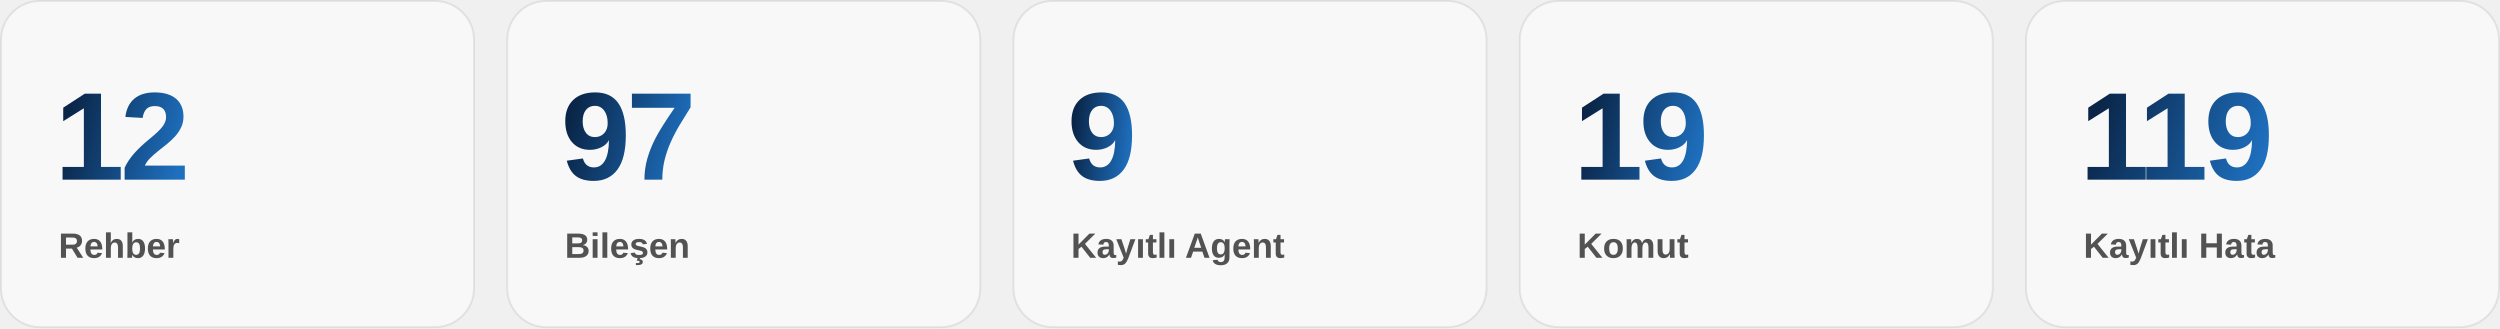
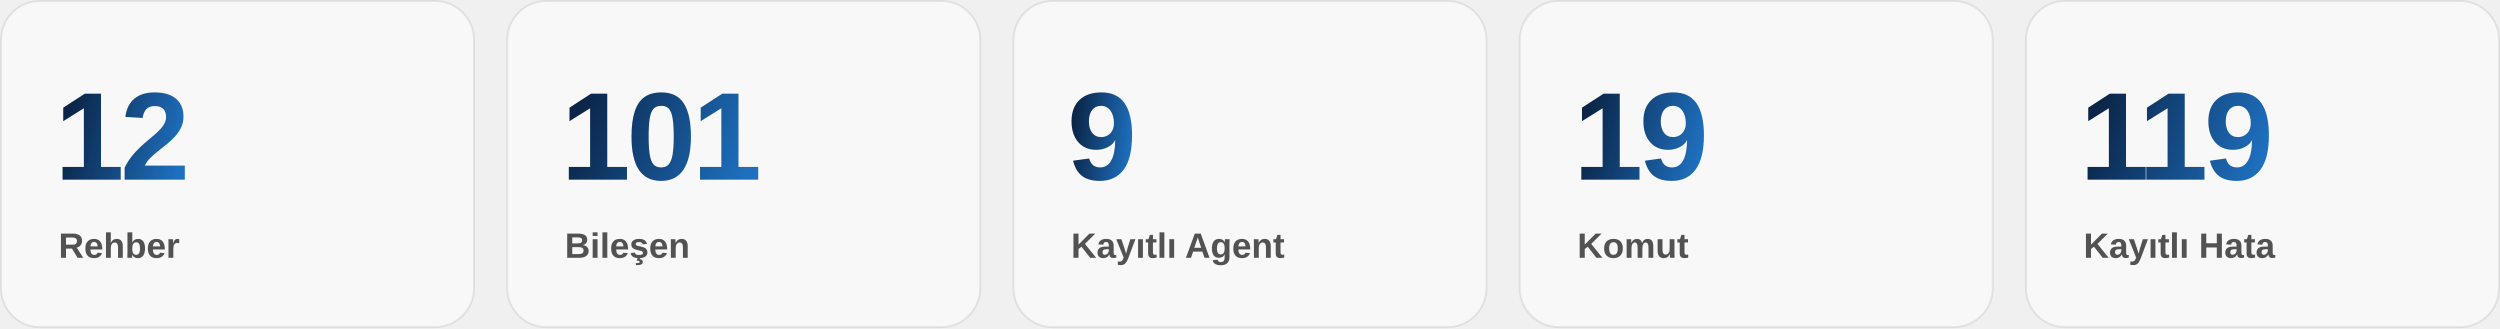
- <svg xmlns="http://www.w3.org/2000/svg" width="1280" height="168" viewBox="0 0 1280 168" role="img" aria-label="12 Rehber, 97 Bileşen, 9 Kayıtlı Agent, 19 Komut, 119 Kayıtlı Hata">
+ <svg xmlns="http://www.w3.org/2000/svg" width="1280" height="168" viewBox="0 0 1280 168" role="img" aria-label="12 Rehber, 101 Bileşen, 9 Kayıtlı Agent, 19 Komut, 119 Kayıtlı Hata">
  <defs>
    <linearGradient id="stat-ink" x1="0.008" y1="0.413" x2="0.992" y2="0.587">
      <stop offset="0%" stop-color="#0a2547" />
      <stop offset="100%" stop-color="#1e6fbe" />
    </linearGradient>
  </defs>
  <g transform="translate(0.0 0)">
    <rect x="0.5" y="0.5" width="242.2" height="167" rx="20" fill="#ffffff" />
    <rect x="0.5" y="0.5" width="242.2" height="167" rx="20" fill="rgb(0,0,0)" fill-opacity="0.03" stroke="rgb(0,0,0)" stroke-opacity="0.08" />
    <text x="28" y="92" font-family="-apple-system, BlinkMacSystemFont, 'Segoe UI', 'Helvetica Neue', Arial, sans-serif" font-size="64" font-weight="800" letter-spacing="-2" fill="url(#stat-ink)">12</text>
    <text x="30" y="132" font-family="-apple-system, BlinkMacSystemFont, 'Segoe UI', 'Helvetica Neue', Arial, sans-serif" font-size="18" font-weight="600" fill="#525252">Rehber</text>
  </g>
  <g transform="translate(259.2 0)">
    <rect x="0.5" y="0.5" width="242.2" height="167" rx="20" fill="#ffffff" />
    <rect x="0.5" y="0.5" width="242.2" height="167" rx="20" fill="rgb(0,0,0)" fill-opacity="0.03" stroke="rgb(0,0,0)" stroke-opacity="0.08" />
-     <text x="28" y="92" font-family="-apple-system, BlinkMacSystemFont, 'Segoe UI', 'Helvetica Neue', Arial, sans-serif" font-size="64" font-weight="800" letter-spacing="-2" fill="url(#stat-ink)">97</text>
+     <text x="28" y="92" font-family="-apple-system, BlinkMacSystemFont, 'Segoe UI', 'Helvetica Neue', Arial, sans-serif" font-size="64" font-weight="800" letter-spacing="-2" fill="url(#stat-ink)">101</text>
    <text x="30" y="132" font-family="-apple-system, BlinkMacSystemFont, 'Segoe UI', 'Helvetica Neue', Arial, sans-serif" font-size="18" font-weight="600" fill="#525252">Bileşen</text>
  </g>
  <g transform="translate(518.4 0)">
    <rect x="0.5" y="0.5" width="242.2" height="167" rx="20" fill="#ffffff" />
    <rect x="0.5" y="0.5" width="242.2" height="167" rx="20" fill="rgb(0,0,0)" fill-opacity="0.03" stroke="rgb(0,0,0)" stroke-opacity="0.08" />
    <text x="28" y="92" font-family="-apple-system, BlinkMacSystemFont, 'Segoe UI', 'Helvetica Neue', Arial, sans-serif" font-size="64" font-weight="800" letter-spacing="-2" fill="url(#stat-ink)">9</text>
    <text x="30" y="132" font-family="-apple-system, BlinkMacSystemFont, 'Segoe UI', 'Helvetica Neue', Arial, sans-serif" font-size="18" font-weight="600" fill="#525252">Kayıtlı Agent</text>
  </g>
  <g transform="translate(777.6 0)">
    <rect x="0.5" y="0.5" width="242.2" height="167" rx="20" fill="#ffffff" />
    <rect x="0.5" y="0.5" width="242.2" height="167" rx="20" fill="rgb(0,0,0)" fill-opacity="0.03" stroke="rgb(0,0,0)" stroke-opacity="0.08" />
    <text x="28" y="92" font-family="-apple-system, BlinkMacSystemFont, 'Segoe UI', 'Helvetica Neue', Arial, sans-serif" font-size="64" font-weight="800" letter-spacing="-2" fill="url(#stat-ink)">19</text>
    <text x="30" y="132" font-family="-apple-system, BlinkMacSystemFont, 'Segoe UI', 'Helvetica Neue', Arial, sans-serif" font-size="18" font-weight="600" fill="#525252">Komut</text>
  </g>
  <g transform="translate(1036.8 0)">
    <rect x="0.5" y="0.5" width="242.2" height="167" rx="20" fill="#ffffff" />
    <rect x="0.5" y="0.5" width="242.2" height="167" rx="20" fill="rgb(0,0,0)" fill-opacity="0.03" stroke="rgb(0,0,0)" stroke-opacity="0.08" />
    <text x="28" y="92" font-family="-apple-system, BlinkMacSystemFont, 'Segoe UI', 'Helvetica Neue', Arial, sans-serif" font-size="64" font-weight="800" letter-spacing="-2" fill="url(#stat-ink)">119</text>
    <text x="30" y="132" font-family="-apple-system, BlinkMacSystemFont, 'Segoe UI', 'Helvetica Neue', Arial, sans-serif" font-size="18" font-weight="600" fill="#525252">Kayıtlı Hata</text>
  </g>
</svg>
